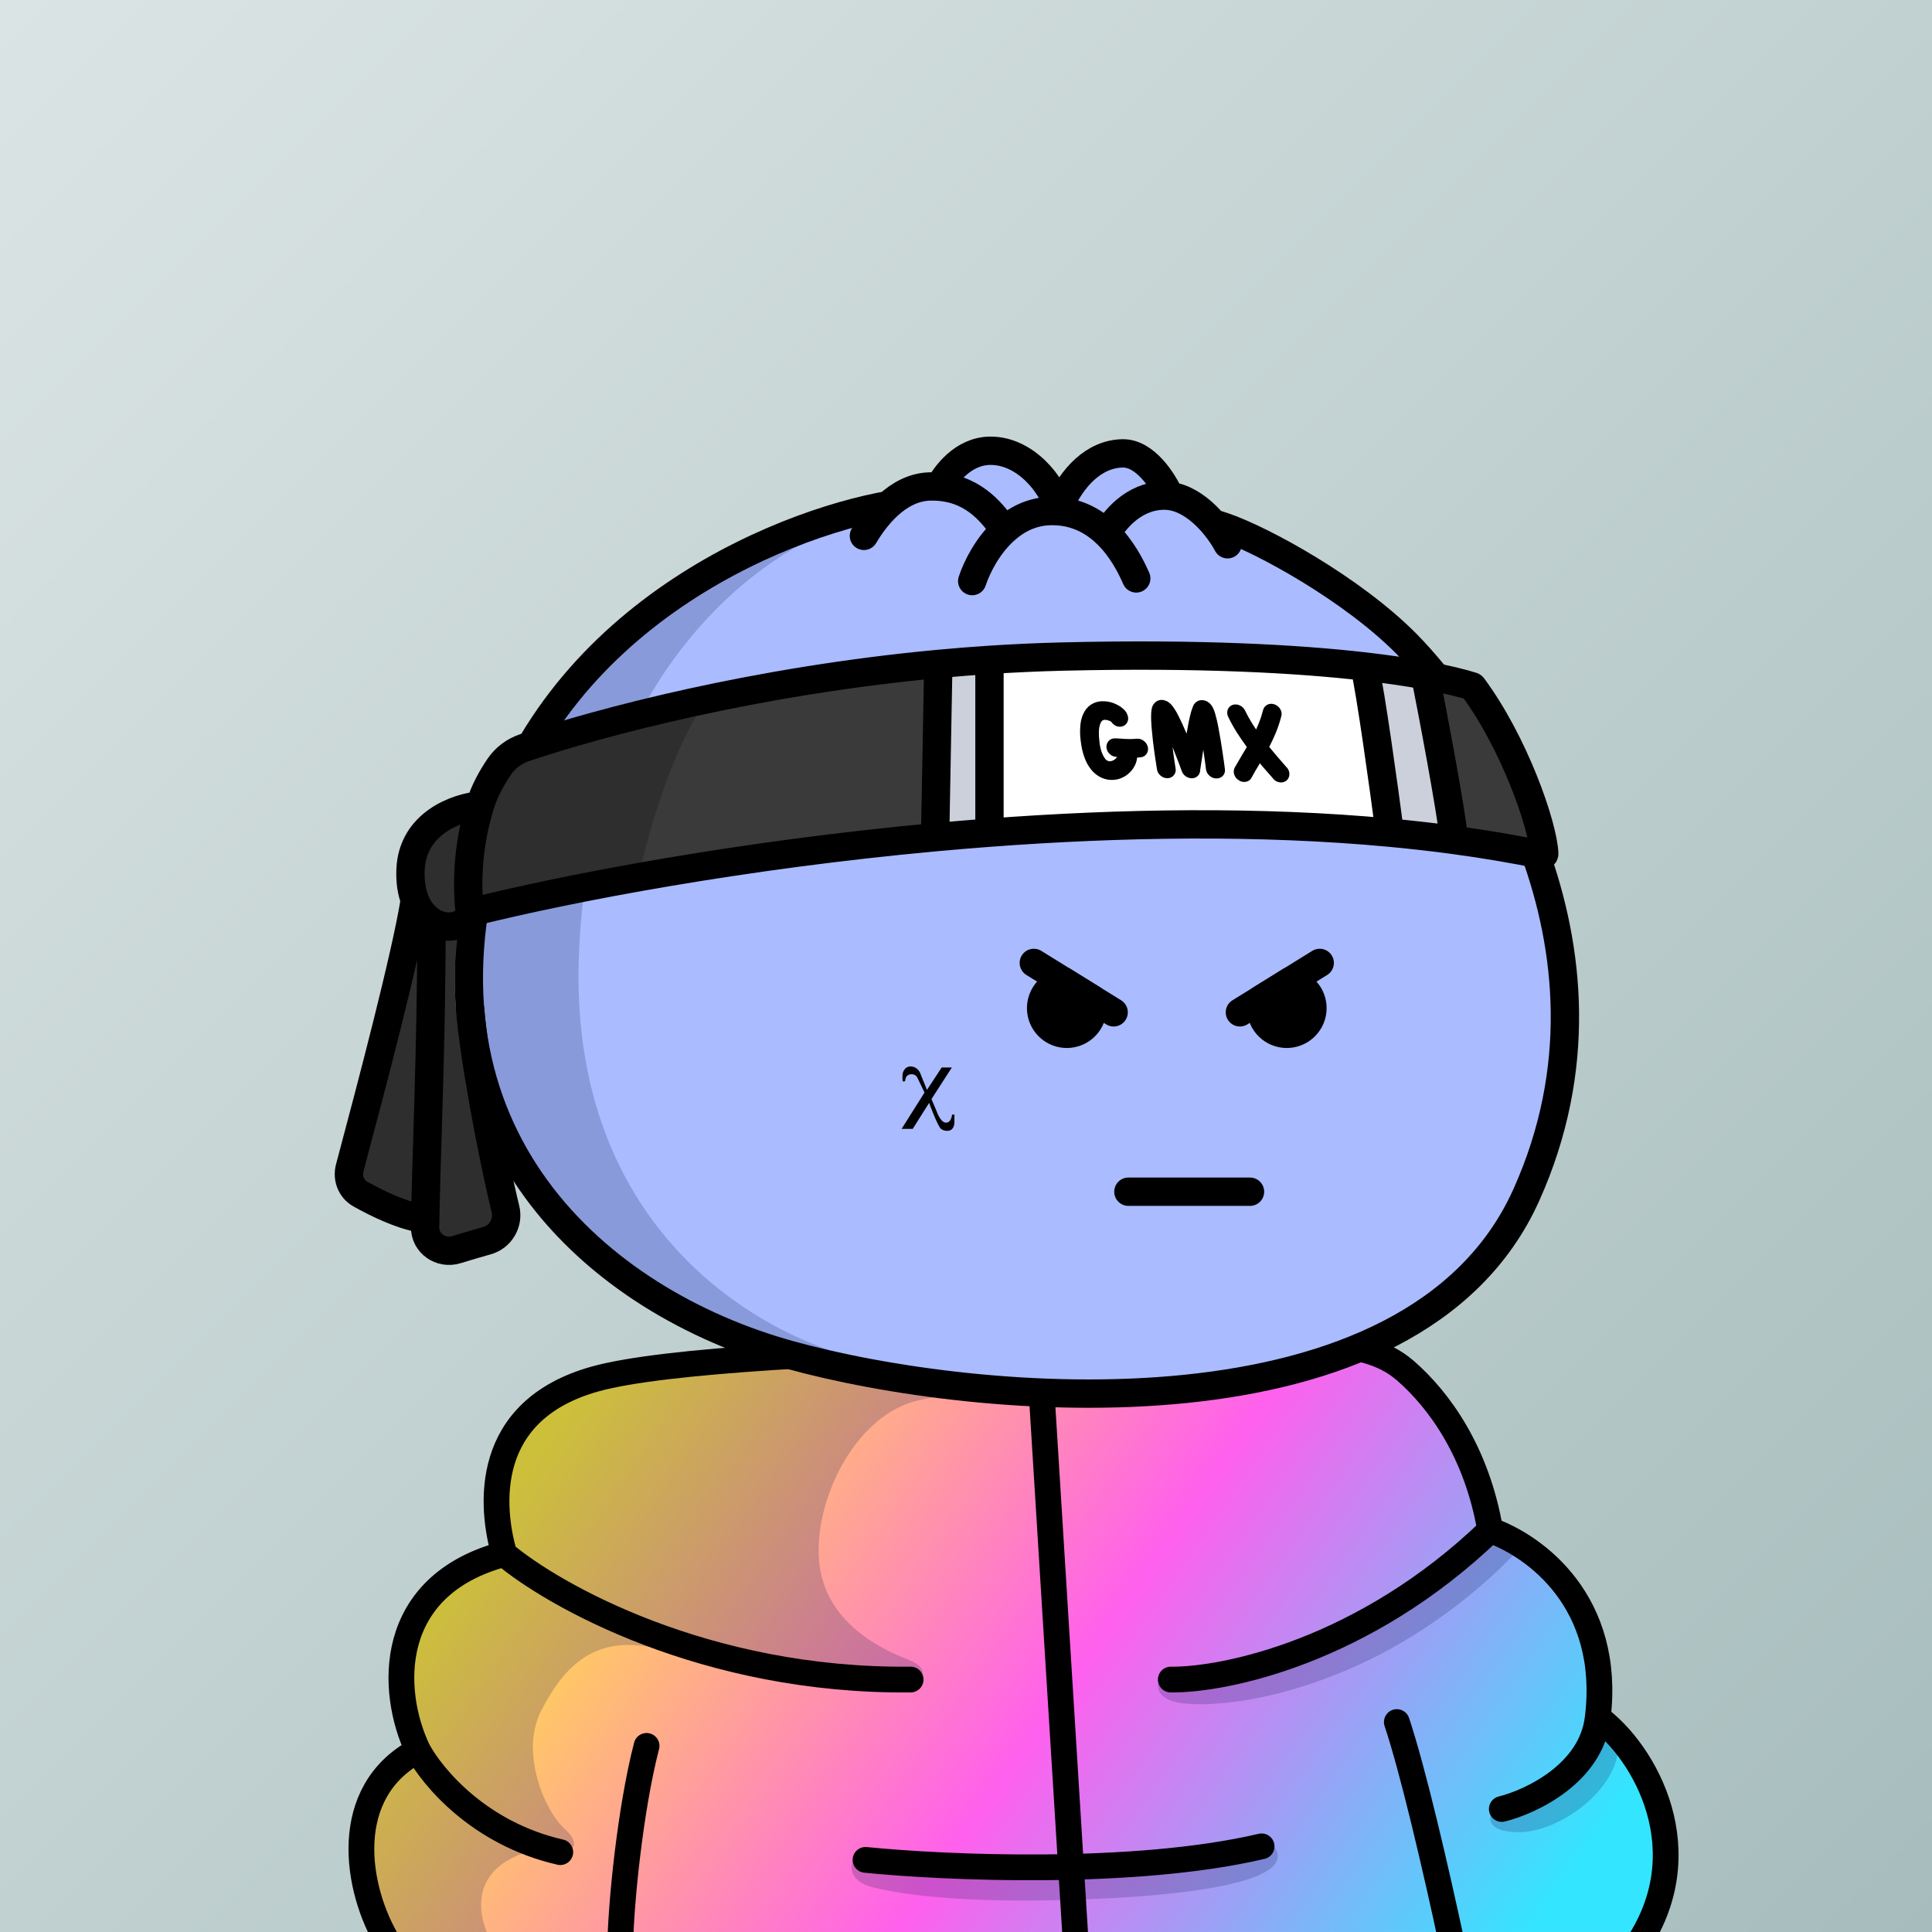
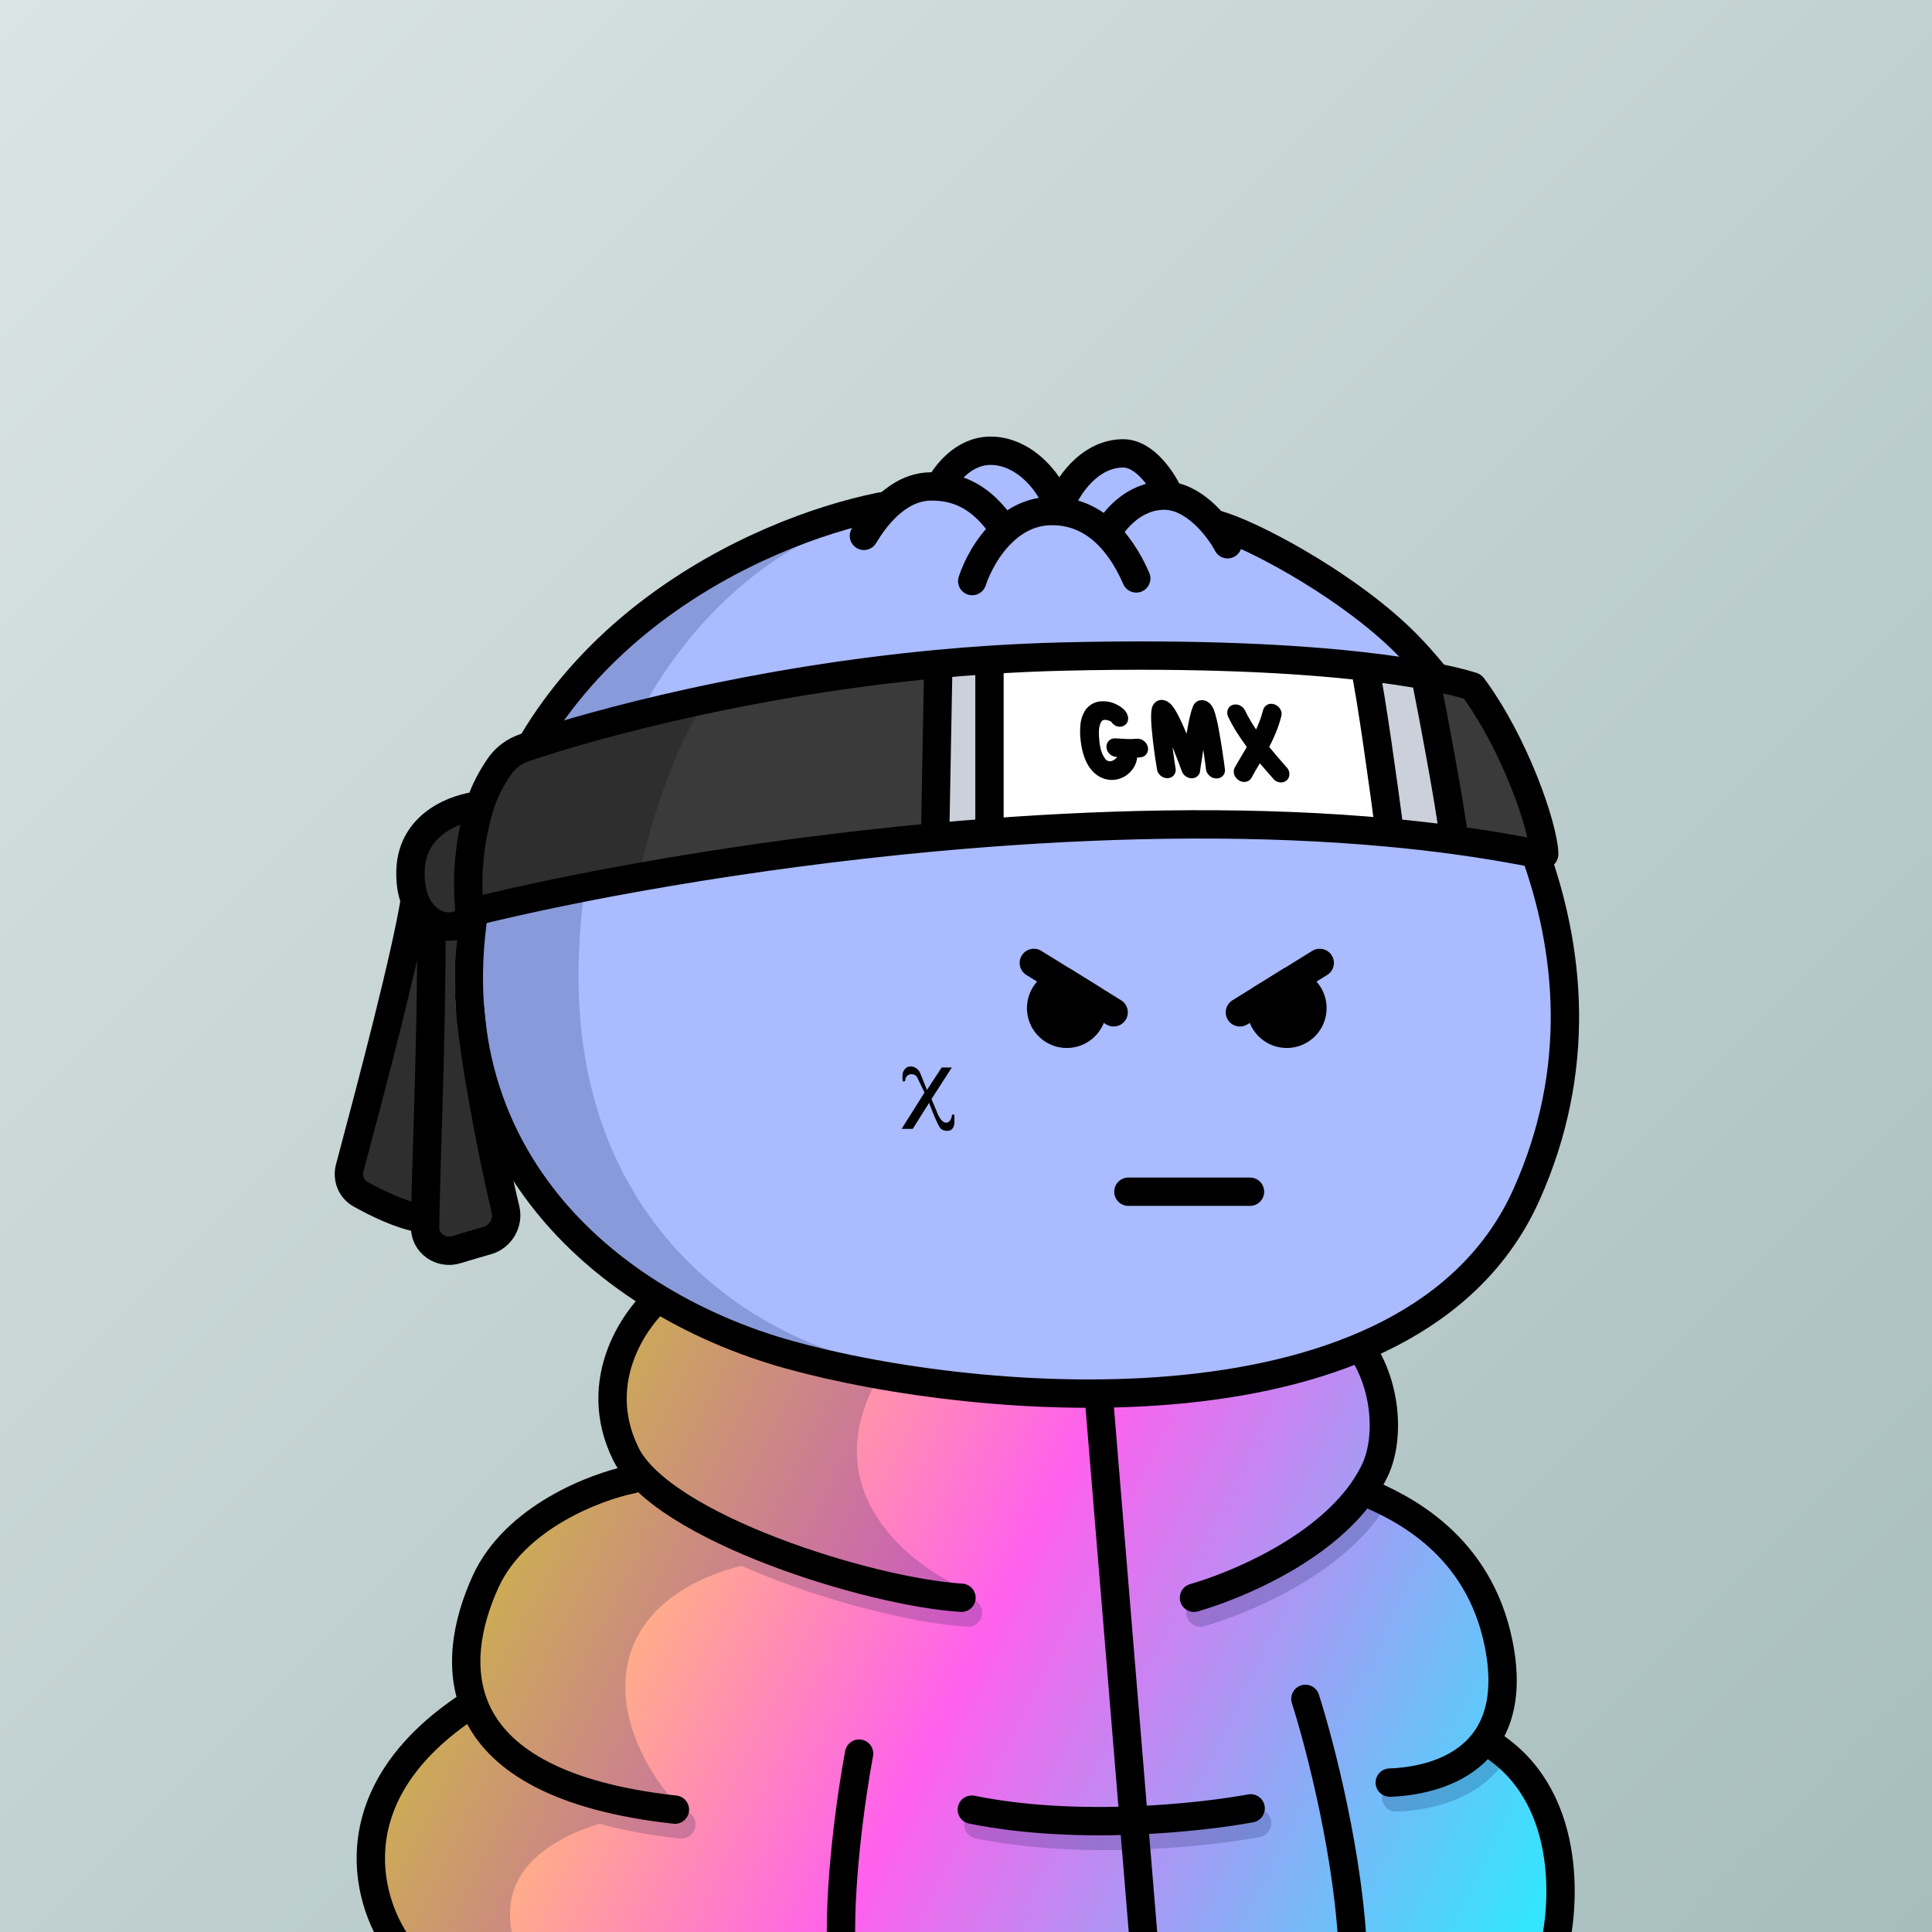
<svg xmlns="http://www.w3.org/2000/svg" preserveAspectRatio="xMidYMin meet" fill="none" viewBox="0 0 1500 1500">
  <g>
    <path fill="url(#prefix__paint0_linear_53_28788)" d="M0 0h1500v1500H0z" />
    <defs>
      <linearGradient id="prefix__paint0_linear_53_28788" x1="0" y1="0" x2="1500" y2="1500" gradientUnits="userSpaceOnUse">
        <stop stop-color="#DBE4E4" />
        <stop offset="1" stop-color="#A7BDBD" />
      </linearGradient>
    </defs>
-     <g clip-path="url(#prefix__clip0_53_27868)">
-       <path d="M295.8 1500s-47.94-91.54 28.64-134.76c0 0-62-101.54 67.13-159.88 0 0-37.4-104.09 81.15-137.65 0 0 144.28-18.07 334.85-18.07 0 0 171.93-9.14 272.93 4.86 0 0 48.6 26.91 76.51 133.04 0 0 102.26 45.87 83.4 145.87 0 0 95.08 77.12 34 166.56l-978.61.03z" fill="url(#prefix__paint0_linear_53_27868)" />
-       <path d="M413.5 1436.5c-54 14.8-41.833 56.83-29 76H309c-8.833-12.83-26.5-48.1-26.5-86.5s29.667-63.33 44.5-71l-18-50c3.833-14.67 16.4-49.7 36-72.5 18.829-21.9 42.242-22.8 52.773-20.32-4.833-2.49-11.288-20.19-5.773-77.18 6-62 116.5-77.5 171-77.5l241.5-11 7 36c-17.167-2.17-61.1-4.2-99.5 5-48 11.5-80.5 77.5-76 125s48.5 68 69 76c16.4 6.4 11.5 13.67 7 16.5-49.667-3.83-159.1-14.1-199.5-24.5-50.5-13-74.5 13.5-92 47s3 79 17.5 92c11.6 10.4 7.5 15.67 4 17h-28.5zM678.5 1465.5c-20-4.8-18.667-17-15.5-22.5l169.5 1.5 157-10.5c19 28-73 38.5-157 41s-129-3.5-154-9.5zM913 1321.5c-15.2-3.6-15-12.83-13-17l49-6.5c2.333-3.33 20.5-12.3 74.5-21.5s109.83-61.5 131-86.5l25.5 11.5c-14.33 17-57.5 58.1-115.5 86.5-72.5 35.5-132.5 38-151.5 33.5zM1179.5 1422.5c-23.2 0-24-9.67-21.5-14.5 37.6-11.6 66.67-41.83 76.5-55.5 8.5-9.83 24.8-22.5 22 5.5-3.5 35-48 64.5-77 64.5z" fill="#001647" fill-opacity=".2" />
-       <path d="M1084.5 1337c12.33 37 29.5 110.3 43.5 175.5m-646.5 0c.333-32.83 7.7-107.6 20.5-157M301.5 1508.5c-25.5-42-37.6-117.3 23-149.5m0 0c-22-46-25-128.1 67-152.5m-67 152.5c11.333 20.83 47.5 64.6 110.5 79m-43.5-231.5c-10.5-36.17-17.4-111.6 71-136 53.112-14.66 199.972-21.87 344-24.82m-415 160.82c38.167 32.17 156.3 99.1 315.5 97.5m450-116c-10.37-60.53-39.49-100.92-65.94-123.9-17.73-15.41-41.66-19.79-65.15-19.96-61.49-.42-140.02-.09-219.41 1.54M1157 1188c35.17 12.5 94.3 55.9 83.5 145.5M1157 1188c-97.6 94-206 116.5-248 116m331.5 29.5c35.83 26.17 81.7 104.2 28.5 180m-28.5-180c-4.8 43.2-51.67 65.33-74.5 71m-330.5 109l-29-467.82M672 1444c61.333 6.17 208.7 12.7 307.5-10.5" stroke="#000" stroke-width="20" stroke-linecap="round" />
+     <g clip-path="url(#clip0_483_532)">
+       <path d="M366.5 1327.5C264.5 1394.3 286.333 1481.33 310 1516.5L1208 1510C1237.2 1434.8 1183.17 1369.33 1152.5 1346C1198.9 1256 1109.83 1182.17 1059.5 1156.5C1089.1 1116.1 1063.83 1061 1047.5 1038.5C819.5 1116.1 602.5 1048.83 522.5 1005.5C452.9 1045.5 475.833 1117.83 496 1149C358.8 1177.8 352.5 1280 366.5 1327.5Z" fill="url(#paint0_linear_483_532)" />
+       <path d="M1069.32 1160.2C1064.35 1156.71 1057.49 1157.91 1054 1162.88C1039.23 1183.91 1016.26 1201.27 992.35 1214.66C968.55 1227.99 944.65 1236.92 928.96 1241.44C923.12 1243.12 919.75 1249.21 921.43 1255.05C923.11 1260.89 929.2 1264.26 935.04 1262.58C952.15 1257.66 977.65 1248.11 1003.1 1233.85C1028.44 1219.66 1054.57 1200.33 1072 1175.52C1075.49 1170.55 1074.29 1163.69 1069.32 1160.2Z" fill="#001647" fill-opacity="0.2" />
+       <path d="M1164.1 1354.75C1159.24 1351.11 1152.34 1352.1 1148.7 1356.96C1133.03 1377.87 1104.14 1383.83 1083.64 1384.51C1077.57 1384.71 1072.81 1389.8 1073.01 1395.87C1073.21 1401.94 1078.3 1406.7 1084.37 1406.5C1106.4 1405.77 1144.34 1399.48 1166.31 1370.15C1169.95 1365.29 1168.97 1358.39 1164.1 1354.75Z" fill="#001647" fill-opacity="0.2" />
+       <path d="M974 1404.68C955.73 1408.06 923.06 1412.42 884.83 1413.9C846.05 1415.41 802.01 1413.94 761.7 1405.72C755.75 1404.51 749.94 1408.35 748.72 1414.3C747.51 1420.25 751.35 1426.06 757.3 1427.28C799.95 1435.98 845.9 1437.43 885.68 1435.89C924.97 1434.36 958.69 1429.89 978 1426.32C983.97 1425.21 987.92 1419.48 986.82 1413.5C985.72 1407.53 979.98 1403.58 974 1404.68Z" fill="#001647" fill-opacity="0.2" />
+       <path d="M526 1158.5L571 1186L615.26 1203.5L680 1225L731.5 1232.5L752.18 1235C707.21 1216.67 630.42 1157.5 683 1067.5L509.66 1009L484 1061.5L480 1115L501 1137.5L526 1158.5Z" fill="#001647" fill-opacity="0.2" />
+       <path d="M575.64 1215.68C588.5 1221.37 601.86 1226.63 615.26 1231.41C664.47 1248.96 716.66 1260.84 750.81 1262.98C756.87 1263.36 762.1 1258.75 762.48 1252.69C762.86 1246.63 758.25 1241.41 752.19 1241.03C720.76 1239.07 670.68 1227.82 622.65 1210.7C574.19 1193.42 530.41 1171.05 509.66 1148.1C505.59 1143.59 498.63 1143.24 494.12 1147.32C493.29 1148.07 492.61 1148.91 492.06 1149.82L491.49 1149.51L400.99 1186.01L372.99 1242.51L360.99 1305.51L372.66 1327.65C371.89 1327.77 371.12 1327.97 370.37 1328.26L363.99 1321.01L321.49 1356.01L287 1432L300.5 1513H401C381.17 1457.08 423.35 1428.94 465.37 1415.96C483.49 1420.94 504.21 1424.83 527.79 1427.43C533.83 1428.1 539.26 1423.74 539.93 1417.7C540.6 1411.66 536.24 1406.23 530.2 1405.56C520.59 1404.5 511.58 1403.23 503.1 1401.77L493.44 1398.36L525.99 1401.49C506.16 1380.99 471.49 1327.59 491.49 1277.99C506.17 1241.57 544.58 1223.41 575.63 1215.67L575.64 1215.68Z" fill="#001647" fill-opacity="0.2" />
+       <path d="M1013.5 1319C1024.83 1354.33 1048.1 1443.9 1050.5 1519.5M667 1361.5C661.166 1392.33 650.3 1467.1 653.5 1519.5M1205 1519.5C1216 1480.17 1221.2 1391.6 1154 1352M1079 1384C1114 1382.83 1181.89 1367 1163.5 1276C1148.04 1199.52 1089.25 1170.37 1058 1157.7M926.999 1240.5C959.802 1231.06 1025.8 1203.54 1058 1157.7M1058 1157.7C1061.62 1152.53 1064.82 1147.13 1067.5 1141.5C1080.32 1114.5 1076.3 1065.5 1047.5 1035.5C1019.19 1047.48 944.091 1070.65 852.5 1076.66M746.499 1240.5C674.499 1236 514.065 1185.63 485.999 1129C457.5 1071.5 493.833 1020 517.999 1002C574.999 1028.17 715.399 1080 820.999 1078C831.68 1077.8 842.194 1077.34 852.5 1076.66M491 1148.5C462.5 1154.17 399.8 1178 377 1228C348.5 1290.5 343 1385 524 1405M311.5 1513.5C285.667 1480.17 259.201 1396.2 360 1327M852.5 1076.66L880.255 1413.39M880.255 1413.39L889 1519.5M880.255 1413.39C919.011 1411.89 952.211 1407.48 971 1404M880.255 1413.39C840.971 1414.92 795.978 1413.46 754.5 1405" stroke="black" stroke-width="22" stroke-linecap="round" />
    </g>
    <defs>
-       <linearGradient id="prefix__paint0_linear_53_27868" x1="461" y1="1064" x2="1157" y2="1546" gradientUnits="userSpaceOnUse">
+       <linearGradient id="paint0_linear_483_532" x1="382.112" y1="1048.46" x2="1207.91" y2="1454.63" gradientUnits="userSpaceOnUse">
        <stop stop-color="#FFEB37" />
-         <stop offset=".522" stop-color="#FF60ED" />
+         <stop offset="0.479" stop-color="#FF60ED" />
        <stop offset="1" stop-color="#33E5FF" />
      </linearGradient>
-       <clipPath id="prefix__clip0_53_27868">
-         <path fill="#fff" d="M0 0h1500v1500H0z" />
+       <clipPath id="clip0_483_532">
+         <rect width="1500" height="1500" fill="white" />
      </clipPath>
    </defs>
    <g clip-path="url(#clip0_497_1194)">
      <path d="M379.667 654.812C432.345 471.574 618.472 401.981 699.114 390.653C740.985 382.718 849.655 375.215 949.364 408.675C980 418.956 1049.88 457.388 1091.92 499.818C1144.47 552.856 1272.97 732.052 1185.05 927.725C1097.12 1123.4 758.414 1092.29 612.749 1051.82C464.472 1010.63 314.48 881.563 379.667 654.812Z" fill="#AABBFF" />
      <path d="M449.293 747.204C454.734 531.068 585.306 432.345 649.911 410C432.292 459.565 365.296 655.455 364 747.204C377.99 984.871 584.496 1053.43 681 1058C601.498 1044.46 443.853 963.339 449.293 747.204Z" fill="#001647" fill-opacity="0.2" />
      <path d="M379.667 654.812C432.345 471.574 618.472 401.981 699.114 390.653C740.985 382.718 849.655 375.215 949.364 408.675C980 418.956 1049.88 457.388 1091.92 499.818C1144.47 552.856 1272.97 732.052 1185.05 927.725C1097.12 1123.4 758.414 1092.29 612.749 1051.82C464.472 1010.63 314.48 881.563 379.667 654.812Z" stroke="black" stroke-width="22" stroke-linecap="round" />
    </g>
    <defs>
      <clipPath id="prefix__clip0_299_662">
        <path fill="#fff" d="M0 0h1500v1500H0z" />
      </clipPath>
    </defs>
    <g clip-path="url(#clip0_624_2936)">
      <path d="M876.088 925.246H970.501" stroke="black" stroke-width="22" stroke-linecap="round" />
      <path d="M864.633 785.967L846.559 774.78L827.213 762.8L802.666 747.607" stroke="black" stroke-width="22" stroke-linecap="round" />
      <path d="M848.206 782.713C848.206 786.612 847.063 790.425 844.918 793.681C842.773 796.937 839.721 799.492 836.139 801.032C832.557 802.571 828.602 803.027 824.764 802.342C820.925 801.657 817.372 799.862 814.544 797.179C811.715 794.495 809.735 791.042 808.848 787.245C807.962 783.448 808.208 779.475 809.556 775.817C810.904 772.158 813.295 768.976 816.434 766.662C819.572 764.348 823.319 763.006 827.213 762.8L846.546 774.8C847.638 777.295 848.203 779.989 848.206 782.713Z" fill="black" stroke="black" stroke-width="22" stroke-linecap="round" />
      <path d="M1024.63 747.607L1000.09 762.8L980.739 774.78L962.666 785.967" stroke="black" stroke-width="22" stroke-linecap="round" />
      <path d="M979.094 782.713C979.094 786.612 980.237 790.425 982.382 793.681C984.527 796.937 987.579 799.492 991.161 801.032C994.743 802.571 998.698 803.027 1002.54 802.342C1006.37 801.657 1009.93 799.862 1012.76 797.179C1015.59 794.495 1017.57 791.042 1018.45 787.245C1019.34 783.448 1019.09 779.475 1017.74 775.817C1016.4 772.158 1014 768.976 1010.87 766.662C1007.73 764.348 1003.98 763.006 1000.09 762.8L980.754 774.8C979.662 777.295 979.097 779.989 979.094 782.713Z" fill="black" stroke="black" stroke-width="22" stroke-linecap="round" />
    </g>
    <defs>
      <clipPath id="clip0_624_2936">
        <rect width="1500" height="1500" fill="white" />
      </clipPath>
    </defs>
    <g clip-path="url(#clip0_911_278)">
      <path d="M741 865.42V871.56C741.01 872.669 740.781 873.767 740.33 874.78C739.07 877.64 736.99 877.78 736.99 877.78C735.893 878.033 734.754 878.046 733.651 877.818C732.548 877.59 731.507 877.127 730.6 876.46C727.96 874.35 721.36 856.25 721.36 856.25L708.65 876.46H700L717.8 848.25L712.21 836.66C711.84 835.888 711.265 835.233 710.547 834.767C709.828 834.301 708.996 834.043 708.14 834.02H708C707.225 833.94 706.442 834.054 705.721 834.351C705.001 834.647 704.365 835.118 703.87 835.72C702.98 836.61 702.66 839.5 702.66 839.5L700.88 839.63C700.634 837.881 700.59 836.109 700.75 834.35C700.862 833.001 701.324 831.705 702.09 830.59C702.61 829.783 703.325 829.12 704.169 828.664C705.014 828.208 705.96 827.972 706.92 827.98C708.535 827.979 710.11 828.479 711.43 829.41C712.762 830.35 713.801 831.646 714.43 833.15L719.69 846.2L731.13 828.8H739L723.2 853.31L727.14 862.63C727.14 862.63 730.14 871.63 734.45 871.63C738.76 871.63 739.16 865.41 739.16 865.41L741 865.42Z" fill="black" />
    </g>
    <defs>
      <clipPath id="clip0_911_278">
        <rect width="1500" height="1500" fill="white" />
      </clipPath>
    </defs>
    <g clip-path="url(#clip0_1180_44959)">
      <path d="M711.94 381.541L669.138 415.004L754.914 456.956C786.09 456.451 856.04 454.579 886.429 451.127C916.817 447.675 946.703 430.594 957.848 422.485L912.882 387.272L890.772 360.146L852.07 352.844L816.711 388.83L811.119 369.892L779.2 357.196L748.101 362.456L711.94 381.541Z" fill="#AABBFF" />
      <path d="M754.823 451.145C758.386 440.393 766.661 423.631 780.081 411.559M882.17 449.083C878.062 439.675 870.922 425.659 859.411 414.501M670.743 416.037C678.291 403.405 696.028 378.1 722.448 377.672C724.832 377.634 727.122 377.712 729.323 377.895M780.081 411.559C789.433 403.145 801.285 397.009 815.783 396.774C818.147 396.736 820.438 396.825 822.658 397.03M780.081 411.559C771.884 400.903 758.35 380.305 729.323 377.895M953.095 422.563C946.826 410.677 929.573 387.795 908.089 385.052M859.411 414.501C864.186 404.755 879.655 385.169 903.328 384.785C904.936 384.759 906.524 384.852 908.089 385.052M859.411 414.501C850.192 405.565 838.17 398.463 822.658 397.03M729.323 377.895C734.108 368.72 747.587 350.309 768.512 349.97C795.461 349.534 817.557 375.809 822.658 397.03M908.089 385.052C903.334 374.267 889.367 351.713 871.612 352C849.419 352.36 832.274 370.674 822.592 392.964" stroke="black" stroke-width="22" stroke-linecap="round" />
      <path d="M1147.72 536.257C1175.16 568.613 1193.59 631.056 1199.71 659.647C1199.86 660.321 1199.29 660.905 1198.6 660.815L1158.5 655.5L857.083 638.505C857.028 638.502 856.972 638.503 856.917 638.509L525 675L379.741 705.843C379.303 705.936 378.859 705.726 378.638 705.337C373.216 695.769 359.907 687.702 355 729C349 779.5 358.667 822.167 366 844.5L397.708 956.965C397.866 957.524 397.516 958.099 396.947 958.216L361.6 965.48C361.533 965.493 361.466 965.5 361.398 965.5H332.524C332.196 965.5 331.889 965.339 331.702 965.069L318.655 946.224C318.554 946.077 318.415 945.961 318.253 945.886L272.713 924.83C272.294 924.636 272.062 924.182 272.151 923.729L282 873.5L318.462 721.161C318.487 721.054 318.495 720.944 318.485 720.836L313.532 667.346C313.511 667.122 313.567 666.897 313.689 666.709L331.823 638.773C331.938 638.595 332.106 638.459 332.304 638.384L368.112 624.649C368.36 624.554 368.561 624.363 368.668 624.12L387.796 580.961C387.924 580.671 388.183 580.459 388.492 580.39L635 525.5L807.5 510.5H1025.9C1025.97 510.5 1026.03 510.507 1026.1 510.521L1147.17 535.93C1147.38 535.975 1147.58 536.088 1147.72 536.257Z" fill="#3A3A3A" />
      <path d="M548 544.5C520.8 582.5 501.334 653.667 495 684.5L364 706V662.5L380.5 607.5L399.5 580L495 556L548 544.5Z" fill="black" fill-opacity="0.2" />
      <path d="M327.5 708C328.3 709.6 348.5 716.333 358.5 719.5V634.5C358.5 630.167 357.6 621.5 354 621.5C349.5 621.5 335 634 331 638.5C327 643 314.5 670 313.5 672.5C312.5 675 326.5 706 327.5 708Z" fill="black" fill-opacity="0.2" />
      <path d="M288 848L317 724.5L340.5 719.5L358.5 724.5C359.5 734.5 361.5 755.3 361.5 758.5C361.5 762.5 365 796.5 368.5 820.5C372 844.5 373 848 374.5 858.5C376 869 378 877 379.5 895.5C381 914 386.5 921 386.5 926C386.5 931 390.5 949.5 392 953C393.5 956.5 390 964.5 386.5 968.5C383 972.5 370 971.5 355.5 968.5C341 965.5 337 962 329.5 953C322 944 324 944.5 319 944.5C314 944.5 292.5 941 285 941C279 941 274.167 919.667 272.5 909L288 848Z" fill="black" fill-opacity="0.2" />
      <path d="M768.5 518L772 651C844.8 639.4 1007.33 646.167 1078 651L1062 521.5C1023.17 516.5 934.8 506.9 892 508.5C849.2 510.1 791.833 515.5 768.5 518Z" fill="white" />
      <path d="M732.5 518L725.5 652.5L768 646.5V515.5L732.5 518Z" fill="#CCD0DA" />
      <path d="M1062 515.5L1077.5 646.5L1128 644L1106.5 522.5L1062 515.5Z" fill="#CCD0DA" />
      <path d="M888.024 575.221C886.498 573.977 884.549 573.388 882.538 573.536C880.423 573.758 878.31 573.853 876.199 573.796C874.371 573.768 872.544 573.639 870.614 573.508L869.843 573.446C869.302 573.412 868.762 573.353 868.222 573.345C867.398 573.307 866.575 573.269 865.648 573.255C864.721 573.241 863.766 573.379 862.91 573.748C862.055 574.116 861.274 574.689 860.671 575.367C860.043 576.044 859.592 576.877 859.321 577.763C859.05 578.649 858.959 579.588 859.075 580.455C859.277 582.416 860.203 584.21 861.626 585.452C863.048 586.822 864.916 587.613 866.795 587.641L867.387 587.65C867.098 588.078 866.757 588.48 866.365 588.856C865.71 589.558 864.956 590.08 864.074 590.474C863.218 590.868 862.288 591.057 861.515 591.071C860.821 591.01 860.129 590.796 859.516 590.456C858.903 590.116 858.395 589.625 857.967 589.008C856.957 587.62 856.13 586.107 855.536 584.547C854.472 581.631 853.823 578.62 853.561 575.463C852.852 569.578 853.048 565.105 854.201 562.096C854.741 560.476 855.528 559.496 856.461 559.103C857.005 558.908 857.547 558.84 858.113 558.874C858.756 558.909 859.424 559.021 860.014 559.182C860.604 559.344 861.193 559.556 861.756 559.794C862.037 559.925 862.319 560.057 862.6 560.213C863.28 561.241 864.167 562.144 865.161 562.846C866.41 563.73 867.87 564.209 869.364 564.232C870.265 564.271 871.272 564.083 872.127 563.714C872.983 563.346 873.764 562.773 874.367 562.07C874.996 561.342 875.447 560.484 875.693 559.572C875.938 558.66 875.979 557.669 875.813 556.725C875.622 555.731 875.302 554.759 874.826 553.837C874.151 552.504 873.19 551.32 872.122 550.413C870.827 549.224 869.374 548.21 867.892 547.476C864.547 545.569 860.725 544.519 856.94 544.462C855.525 544.364 854.107 544.47 852.738 544.754C851.446 545.015 850.178 545.428 848.933 545.994C847.558 546.634 846.284 547.48 845.161 548.506C844.012 549.531 843.041 550.712 842.196 552.072C840.399 555.148 839.292 558.488 838.904 562.017C838.398 566.562 838.457 571.14 839.111 575.626C840.21 584.671 842.78 591.882 846.797 597.029C848.716 599.55 851.08 601.62 853.89 603.163C856.521 604.602 859.47 605.409 862.404 605.53L862.893 605.537C862.893 605.537 862.945 605.538 862.971 605.538C865.623 605.578 868.206 605.083 870.642 604.077C873.156 603.047 875.393 601.53 877.251 599.625C879.055 597.847 880.477 595.783 881.49 593.484C882.237 591.791 882.676 590.018 882.832 588.214C882.96 588.216 883.089 588.218 883.244 588.195C884.017 588.156 884.791 588.066 885.462 587.974C886.416 587.912 887.373 587.622 888.205 587.151C889.036 586.68 889.741 586.004 890.269 585.199C890.796 584.393 891.144 583.508 891.287 582.544C891.43 581.605 891.367 580.663 891.098 579.743C890.636 577.905 889.528 576.286 888.05 575.247L888.024 575.221Z" fill="black" />
      <path d="M950.068 590.189C949.787 588.104 949.432 585.764 949.03 583.094C948.627 580.449 948.199 577.727 947.747 574.904L946.164 565.923C945.684 563.226 945.174 560.782 944.66 558.668C944.193 556.809 943.8 555.229 943.403 553.904C943.032 552.655 942.582 551.405 942.053 550.23C941.625 549.259 941.066 548.312 940.429 547.414C939.842 546.644 939.149 545.974 938.428 545.43C937.501 544.705 936.442 544.156 935.275 543.86C934.107 543.563 932.936 543.52 931.657 543.703C930.613 543.916 929.59 544.383 928.747 545.004C927.904 545.651 927.189 546.478 926.653 547.485C926.276 548.291 925.925 549.123 925.679 549.881C925.353 550.764 925.053 551.647 924.805 552.557L923.948 555.868C923.449 557.891 922.945 560.218 922.434 563.001C922.065 565.026 921.667 567.252 921.267 569.606C918.753 563.631 916.509 558.776 914.636 555.169C913.55 552.971 912.254 550.845 910.826 548.844C910.392 548.254 909.958 547.715 909.574 547.277C909.139 546.763 908.651 546.299 908.264 546.04C907.263 545.06 905.998 544.331 904.651 543.879C903.77 543.587 902.835 543.42 901.742 543.378C900.648 543.413 899.629 543.651 898.658 544.118C897.714 544.586 896.844 545.258 896.208 546.035C895.704 546.611 895.278 547.264 894.928 547.995C894.525 548.852 894.25 549.786 894.133 550.673C893.906 551.862 893.783 553.103 893.765 554.296C893.718 555.691 893.668 557.263 893.766 559.396C893.861 561.757 894.032 564.196 894.257 566.585C894.503 569.253 894.796 572.226 895.163 575.555C895.372 577.208 895.582 578.86 895.792 580.462L896.213 583.615C896.492 585.802 896.801 587.76 897.061 589.54L897.228 590.558C897.536 592.567 897.892 594.831 898.272 597.247C898.53 599.154 899.519 600.92 900.959 602.109C902.346 603.373 904.158 604.111 906.031 604.19L906.214 604.193L906.344 604.195C907.307 604.209 908.274 603.996 909.139 603.603C910.004 603.21 910.795 602.587 911.379 601.86C911.989 601.108 912.445 600.227 912.668 599.292C912.89 598.356 912.905 597.367 912.709 596.552C912.352 594.313 912.044 592.304 911.785 590.499L910.916 584.243C910.729 582.845 910.542 581.421 910.355 579.972L912.737 586.072C913.69 588.472 914.517 590.641 915.244 592.505C915.971 594.368 916.72 596.46 917.545 598.731C918.095 600.287 919.09 601.622 920.404 602.58C921.717 603.564 923.297 604.146 925.04 604.249C926.679 604.324 928.275 603.816 929.567 602.769C930.78 601.747 931.557 600.338 931.736 598.793L931.739 598.59C931.769 598.337 931.855 597.805 931.945 597.02C932.119 595.855 932.324 594.361 932.639 592.463C932.954 590.565 933.274 588.362 933.65 585.881C933.825 584.615 934.027 583.349 934.229 582.058C934.371 582.999 934.487 583.914 934.63 584.805L935.524 591.136C935.782 592.967 936.038 595.001 936.316 597.264C936.574 599.171 937.537 600.936 938.95 602.175C940.388 603.567 942.277 604.357 944.307 604.388C945.244 604.427 946.262 604.265 947.153 603.898C948.044 603.531 948.86 602.959 949.495 602.259C950.131 601.558 950.613 600.702 950.861 599.793C951.109 598.883 951.149 597.919 951.005 597.105C950.68 594.537 950.402 592.224 950.095 590.139L950.068 590.189Z" fill="black" />
      <path d="M999.115 595.984L998.531 595.314C996.093 592.508 993.705 589.779 991.395 587.076C989.363 584.707 987.384 582.34 985.405 579.921C987.108 576.644 988.736 573.188 990.263 569.603C992.086 565.26 993.601 560.735 994.754 556.255C995.027 555.319 995.119 554.354 995.004 553.387C994.89 552.42 994.568 551.5 994.088 550.731C993.158 549.04 991.653 547.721 989.855 547.008C988.983 546.614 988.055 546.447 987.074 546.407C986.092 546.392 985.133 546.606 984.223 546.999C983.364 547.393 982.606 547.966 982.001 548.668C981.396 549.37 980.944 550.227 980.698 551.138C979.873 554.404 978.842 557.666 977.58 560.823C976.882 562.591 976.131 564.384 975.223 566.352C973.933 564.477 972.696 562.553 971.537 560.63C969.797 557.783 968.163 554.786 966.71 551.765C965.884 549.974 964.459 548.53 962.688 547.715C960.97 546.851 958.983 546.694 957.089 547.25C956.18 547.541 955.319 548.061 954.637 548.737C953.955 549.413 953.452 550.244 953.154 551.154C952.856 552.064 952.738 553.028 952.827 553.995C952.915 554.962 953.186 555.881 953.613 556.649C955.693 560.949 958.032 565.177 960.632 569.231C962.98 572.849 965.458 576.469 968.015 579.964L966.927 581.853C966.37 582.81 965.812 583.793 965.152 584.773C964.091 586.561 963.03 588.4 961.942 590.264C960.88 592.128 959.793 593.967 958.653 595.906C958.201 596.763 957.954 597.674 957.889 598.613C957.822 599.578 957.937 600.52 958.26 601.363C958.853 603.201 960.121 604.796 961.683 605.709C962.91 606.591 964.35 607.07 965.77 607.092C965.874 607.093 965.977 607.095 966.08 607.097C967.191 607.113 968.281 606.825 969.271 606.281C970.339 605.687 971.18 604.785 971.712 603.751C972.695 601.937 973.705 600.123 974.739 598.334C975.8 596.546 976.834 594.783 977.894 593.046L978.159 592.618C979.479 594.188 980.825 595.758 982.145 597.277C984.076 599.492 986.032 601.706 987.886 603.818L988.494 604.589C989.23 605.515 990.2 606.267 991.304 606.766C992.33 607.239 993.412 607.484 994.574 607.502C996.073 607.499 997.579 606.988 998.886 605.992C999.593 605.367 1000.15 604.613 1000.52 603.755C1000.9 602.897 1001.09 601.985 1001.08 601.095C1001.11 599.139 1000.39 597.274 999.091 595.856L999.115 595.984Z" fill="black" />
      <path d="M372.645 625.358C376.358 613.236 382.367 603.057 387.593 595.322C392.323 588.32 399.306 583.162 407.312 580.461C466.016 560.662 586.261 528.756 728.5 515.478M372.645 625.358C365.916 647.324 361.321 675.669 364.611 707.417C364.674 708.02 365.237 708.434 365.826 708.287C443.658 688.859 576.941 663.697 726.025 650M372.645 625.358C355.313 626.809 320.264 638.806 318.731 675.182C318.333 684.636 319.653 692.458 322.085 698.758M364.728 710.495C359.341 720.082 345.978 722.313 335.023 715.33M322.085 698.758C314.93 743.039 288.715 842.381 271.537 906.718C269.425 914.628 272.598 923.02 279.732 927.037C292.431 934.187 310.269 942.779 325.023 945.59M322.085 698.758C325.086 706.531 329.779 711.986 335.023 715.33M365 783.5C367.577 817.854 381.52 893.776 392.447 938.795C395.018 949.386 388.618 960.291 378.124 963.233C370.441 965.388 362.211 967.823 354.416 970.219C342.304 973.942 329.906 965.369 330.048 952.699C330.598 903.832 335.023 815.058 335.023 715.33M1079 646.473C1074.5 612.131 1064.3 538.252 1059.5 517.473M1079 646.473C977.994 637.044 870.366 638.795 768.222 646.473M1079 646.473C1095.87 648.048 1112.56 649.934 1129 652.157M1059.5 517.473C1007.44 511.489 931.453 507.207 825.233 509.745C805.983 510.205 786.951 511.084 768.222 512.315M1059.5 517.473C1078.14 519.616 1093.71 521.977 1106.5 524.321M768.222 646.473C768.222 610.025 768.222 532.167 768.222 512.315M768.222 646.473C754.04 647.539 739.963 648.719 726.025 650M768.222 512.315C754.816 513.196 741.565 514.259 728.5 515.478M728.5 515.478L726.025 650M1106.5 524.321C1123.14 527.371 1135.07 530.392 1142.94 532.868C1143.14 532.931 1143.31 533.054 1143.44 533.223C1175.78 576.892 1198 640.859 1198.97 662.849C1199 663.486 1198.41 663.934 1197.79 663.805C1175.46 659.19 1152.48 655.331 1129 652.157M1106.5 524.321C1112.67 555.486 1125.8 624.683 1129 652.157" stroke="black" stroke-width="22" stroke-linecap="round" />
    </g>
    <defs>
      <clipPath id="clip0_1180_44959">
        <rect width="1500" height="1500" fill="white" />
      </clipPath>
    </defs>
  </g>
</svg>
